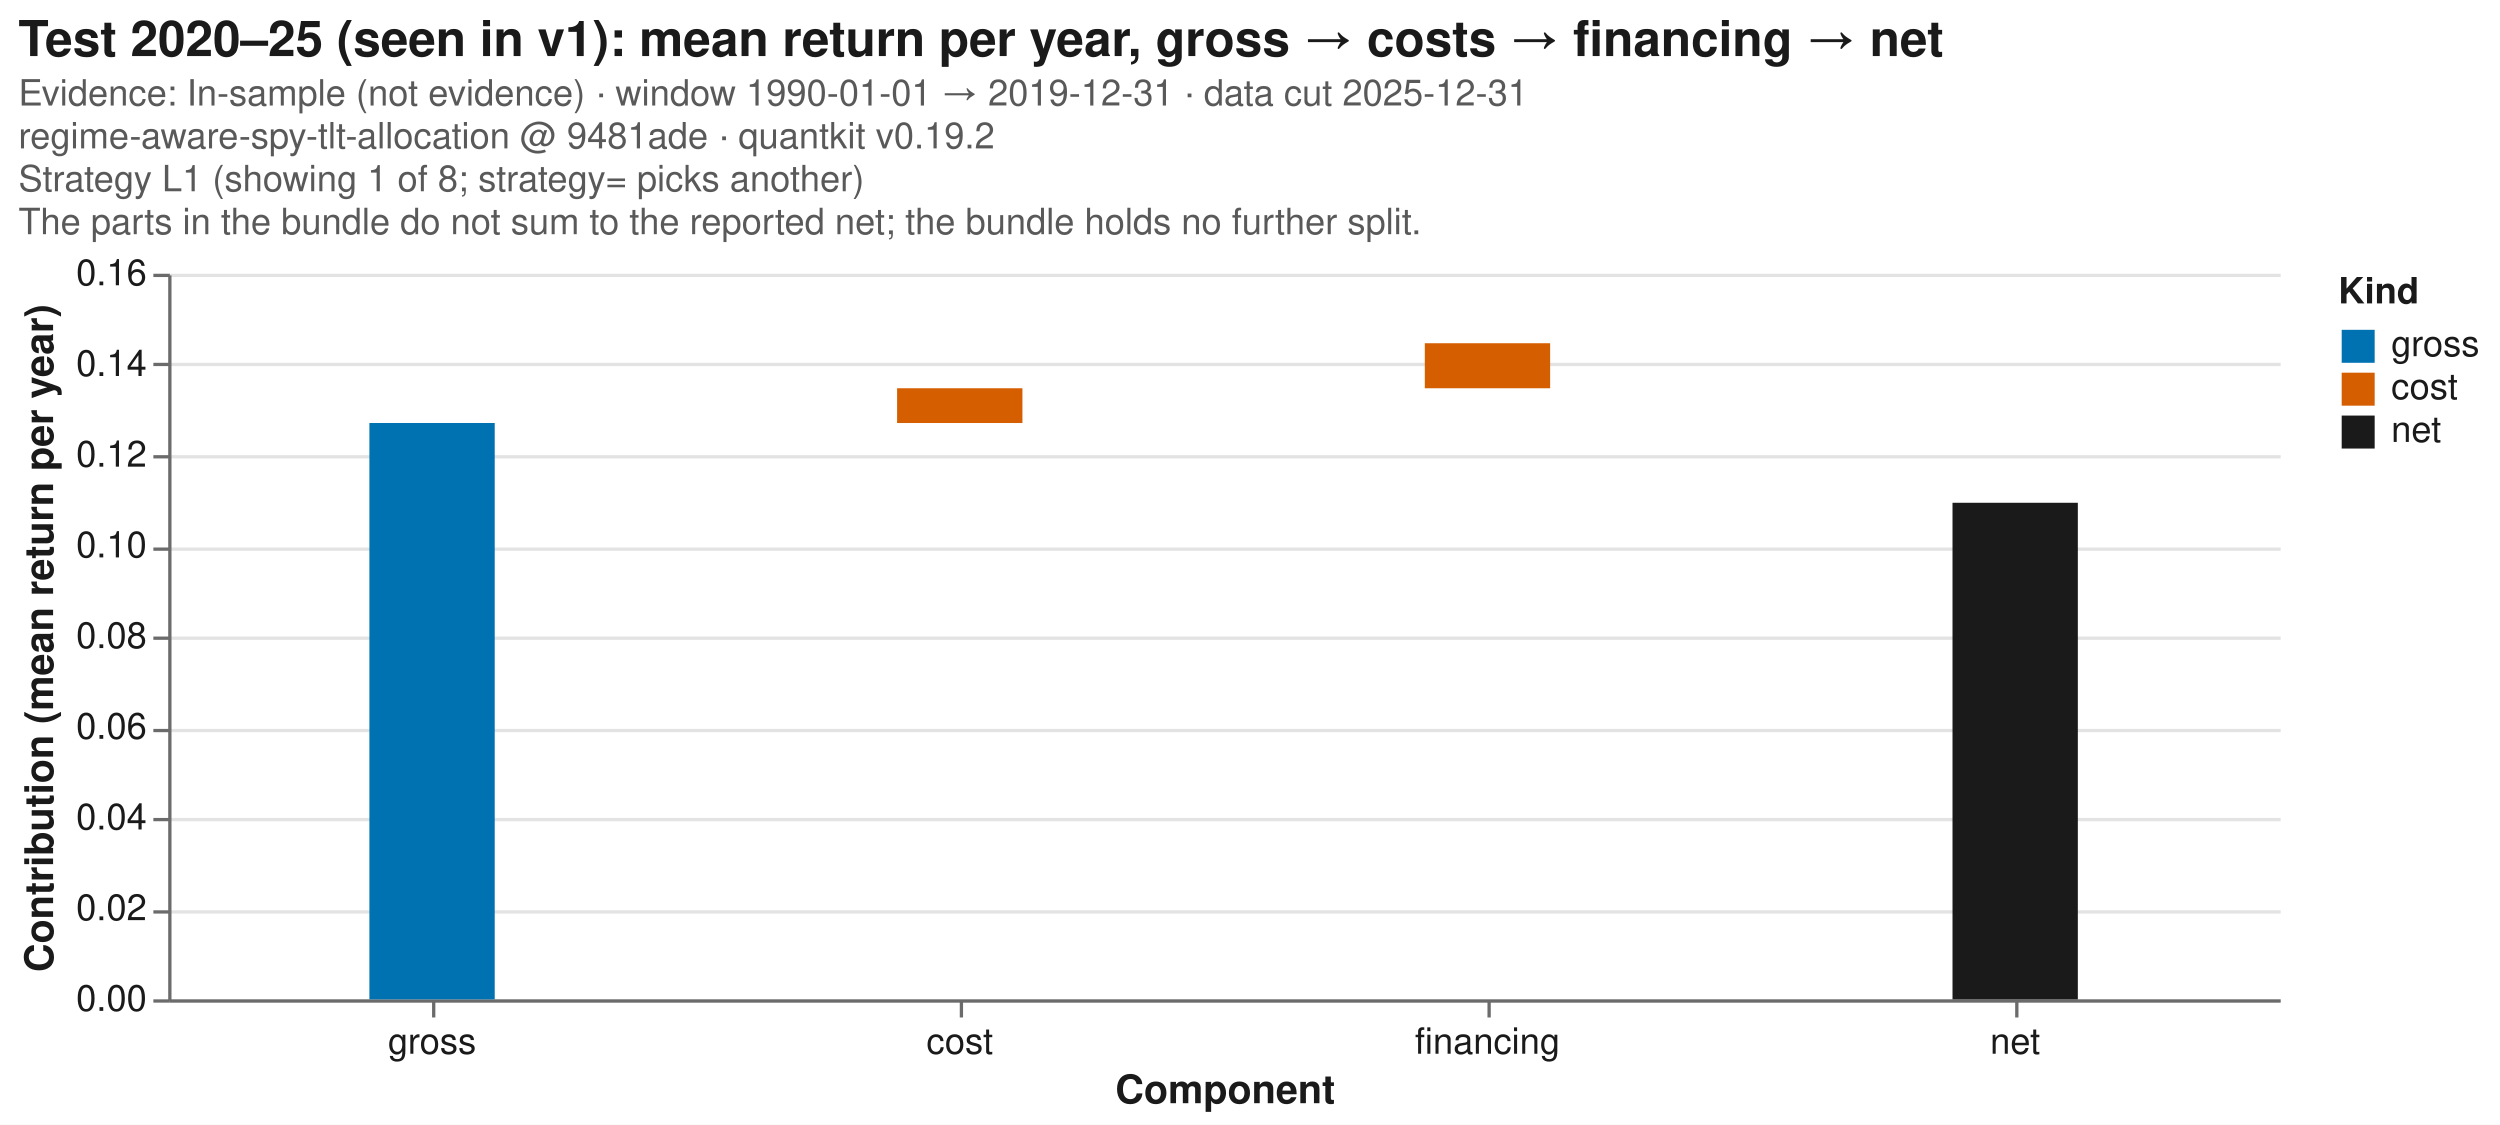
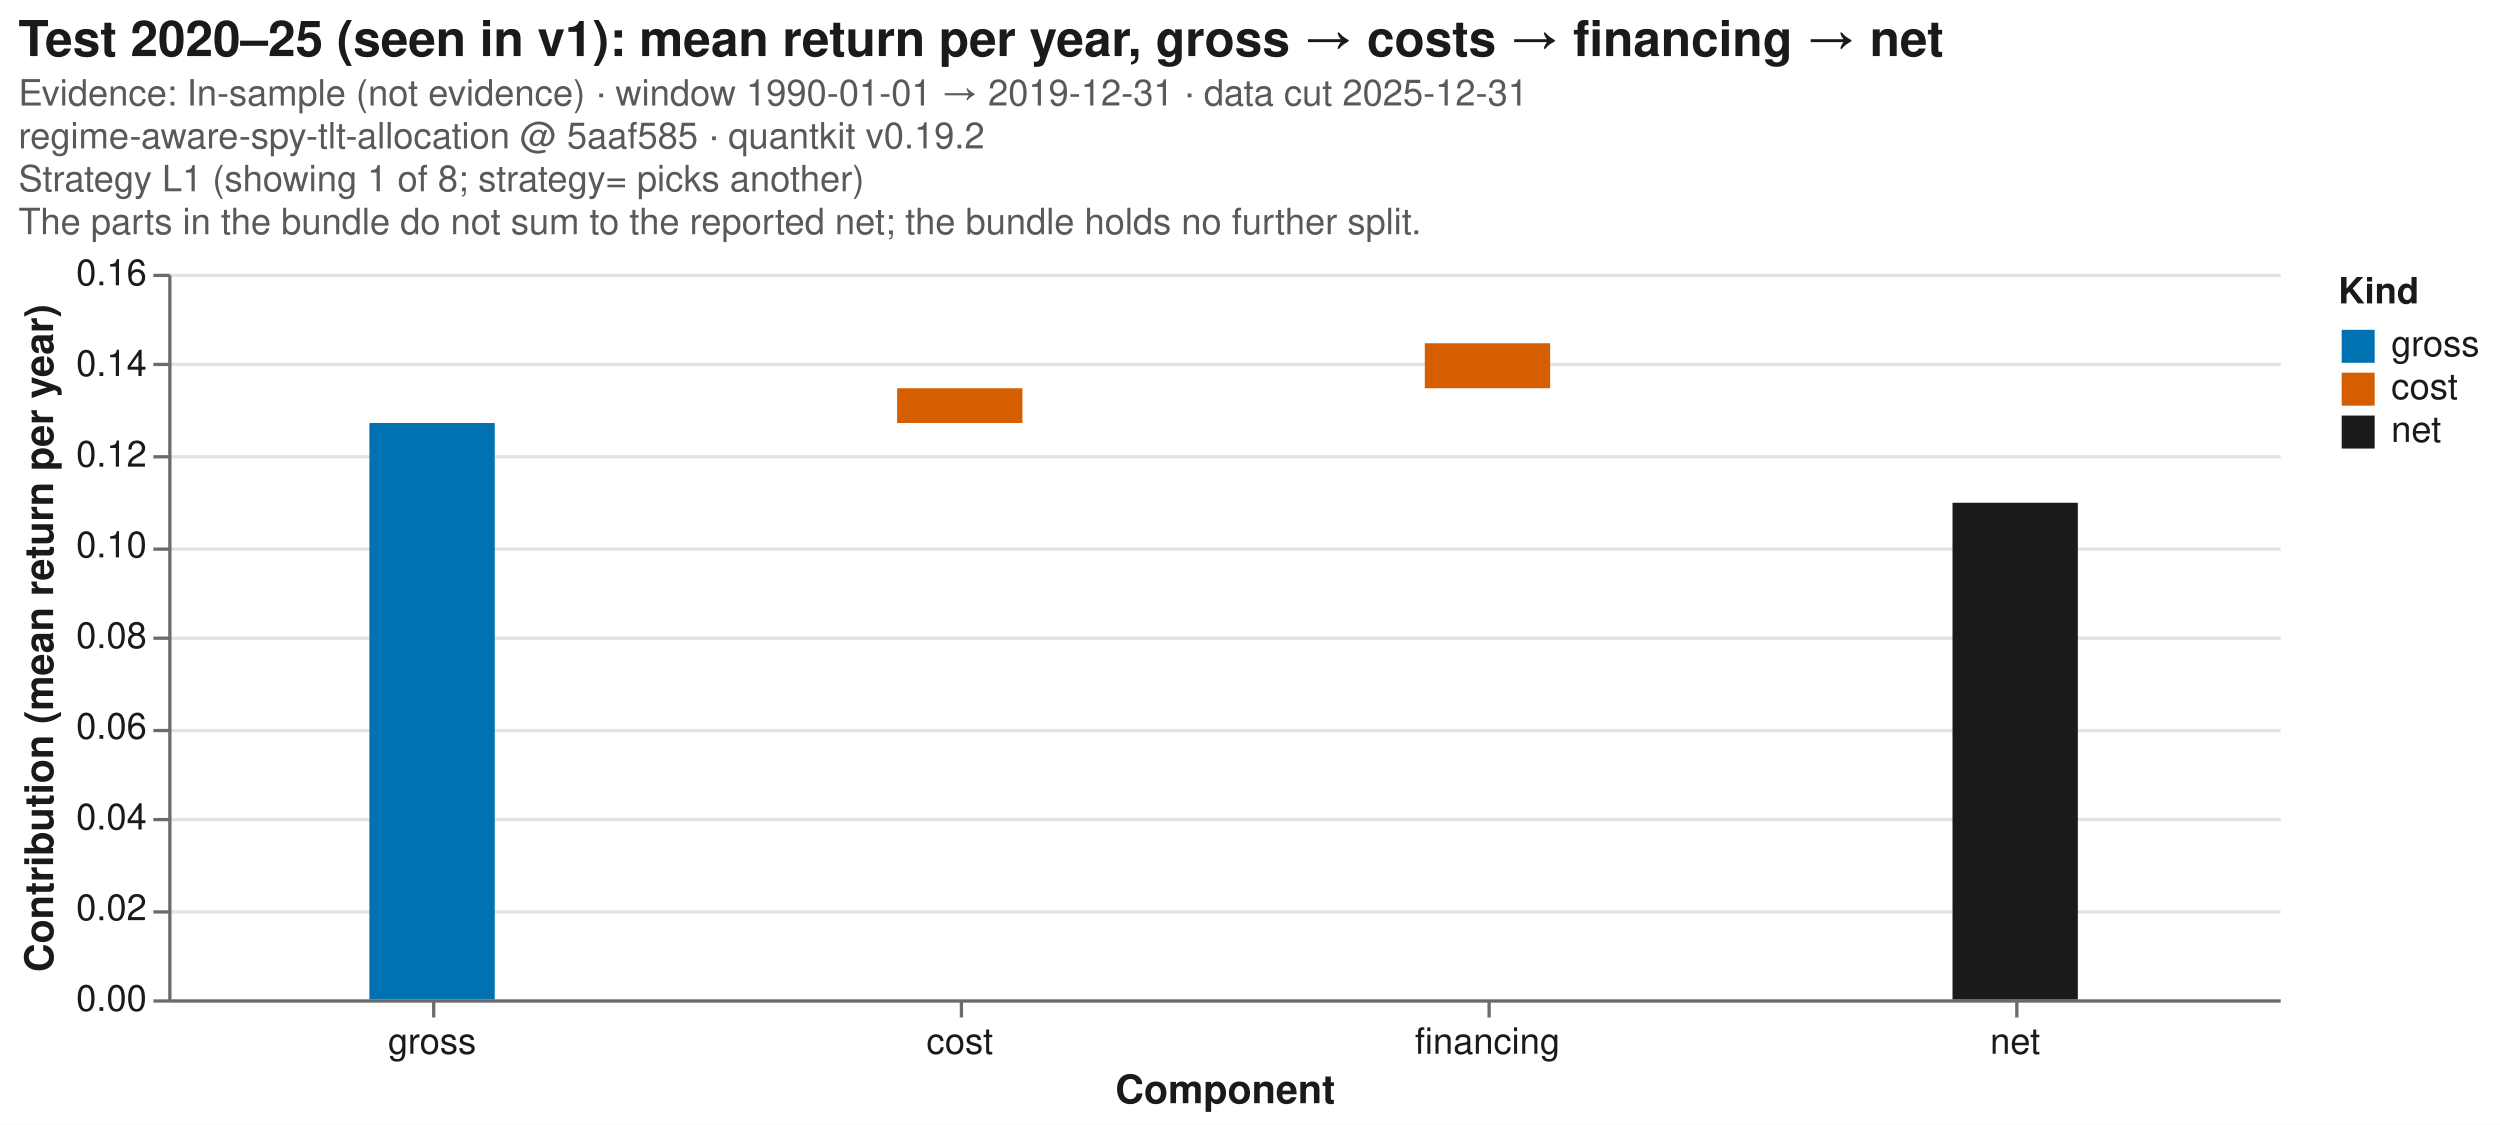
<svg xmlns="http://www.w3.org/2000/svg" version="1.1" class="marks" width="758" height="341" viewBox="0 0 758 341">
  <rect width="758" height="341" fill="#FFFFFF" />
  <g fill="none" stroke-miterlimit="10" transform="translate(51,83)">
    <g class="mark-group role-frame root" role="graphics-object" aria-roledescription="group mark container">
      <g transform="translate(0,0)">
        <path class="background" aria-hidden="true" d="M0,0h640v220h-640Z" />
        <g>
          <g class="mark-group role-axis" aria-hidden="true">
            <g transform="translate(0.5,0.5)">
              <path class="background" aria-hidden="true" d="M0,0h0v0h0Z" pointer-events="none" />
              <g>
                <g class="mark-rule role-axis-grid" pointer-events="none">
                  <line transform="translate(0,220)" x2="640" y2="0" stroke="#E3E3E3" stroke-width="1" opacity="1" />
                  <line transform="translate(0,193)" x2="640" y2="0" stroke="#E3E3E3" stroke-width="1" opacity="1" />
                  <line transform="translate(0,165)" x2="640" y2="0" stroke="#E3E3E3" stroke-width="1" opacity="1" />
                  <line transform="translate(0,138)" x2="640" y2="0" stroke="#E3E3E3" stroke-width="1" opacity="1" />
                  <line transform="translate(0,110)" x2="640" y2="0" stroke="#E3E3E3" stroke-width="1" opacity="1" />
                  <line transform="translate(0,83)" x2="640" y2="0" stroke="#E3E3E3" stroke-width="1" opacity="1" />
                  <line transform="translate(0,55)" x2="640" y2="0" stroke="#E3E3E3" stroke-width="1" opacity="1" />
                  <line transform="translate(0,27)" x2="640" y2="0" stroke="#E3E3E3" stroke-width="1" opacity="1" />
                  <line transform="translate(0,0)" x2="640" y2="0" stroke="#E3E3E3" stroke-width="1" opacity="1" />
                </g>
              </g>
              <path class="foreground" aria-hidden="true" d="" pointer-events="none" display="none" />
            </g>
          </g>
          <g class="mark-group role-axis" role="graphics-symbol" aria-roledescription="axis" aria-label="X-axis titled 'Component' for a discrete scale with 4 values: gross, cost, financing, net">
            <g transform="translate(0.5,220.5)">
              <path class="background" aria-hidden="true" d="M0,0h0v0h0Z" pointer-events="none" />
              <g>
                <g class="mark-rule role-axis-tick" pointer-events="none">
                  <line transform="translate(80,0)" x2="0" y2="5" stroke="#6B6B6B" stroke-width="1" opacity="1" />
                  <line transform="translate(240,0)" x2="0" y2="5" stroke="#6B6B6B" stroke-width="1" opacity="1" />
                  <line transform="translate(400,0)" x2="0" y2="5" stroke="#6B6B6B" stroke-width="1" opacity="1" />
                  <line transform="translate(560,0)" x2="0" y2="5" stroke="#6B6B6B" stroke-width="1" opacity="1" />
                </g>
                <g class="mark-text role-axis-label" pointer-events="none">
                  <text text-anchor="middle" transform="translate(79.5,16)" font-family="Helvetica Neue, Helvetica, Arial, sans-serif" font-size="11px" fill="#1A1A1A" opacity="1">gross</text>
                  <text text-anchor="middle" transform="translate(239.5,16)" font-family="Helvetica Neue, Helvetica, Arial, sans-serif" font-size="11px" fill="#1A1A1A" opacity="1">cost</text>
                  <text text-anchor="middle" transform="translate(399.5,16)" font-family="Helvetica Neue, Helvetica, Arial, sans-serif" font-size="11px" fill="#1A1A1A" opacity="1">financing</text>
                  <text text-anchor="middle" transform="translate(559.5,16)" font-family="Helvetica Neue, Helvetica, Arial, sans-serif" font-size="11px" fill="#1A1A1A" opacity="1">net</text>
                </g>
                <g class="mark-rule role-axis-domain" pointer-events="none">
                  <line transform="translate(0,0)" x2="640" y2="0" stroke="#6B6B6B" stroke-width="1" opacity="1" />
                </g>
                <g class="mark-text role-axis-title" pointer-events="none">
                  <text text-anchor="middle" transform="translate(320,31)" font-family="Helvetica Neue, Helvetica, Arial, sans-serif" font-size="12px" font-weight="bold" fill="#1A1A1A" opacity="1">Component</text>
                </g>
              </g>
              <path class="foreground" aria-hidden="true" d="" pointer-events="none" display="none" />
            </g>
          </g>
          <g class="mark-group role-axis" role="graphics-symbol" aria-roledescription="axis" aria-label="Y-axis titled 'Contribution (mean return per year)' for a linear scale with values from 0.00 to 0.16">
            <g transform="translate(0.5,0.5)">
              <path class="background" aria-hidden="true" d="M0,0h0v0h0Z" pointer-events="none" />
              <g>
                <g class="mark-rule role-axis-tick" pointer-events="none">
                  <line transform="translate(0,220)" x2="-5" y2="0" stroke="#6B6B6B" stroke-width="1" opacity="1" />
                  <line transform="translate(0,193)" x2="-5" y2="0" stroke="#6B6B6B" stroke-width="1" opacity="1" />
                  <line transform="translate(0,165)" x2="-5" y2="0" stroke="#6B6B6B" stroke-width="1" opacity="1" />
                  <line transform="translate(0,138)" x2="-5" y2="0" stroke="#6B6B6B" stroke-width="1" opacity="1" />
                  <line transform="translate(0,110)" x2="-5" y2="0" stroke="#6B6B6B" stroke-width="1" opacity="1" />
                  <line transform="translate(0,83)" x2="-5" y2="0" stroke="#6B6B6B" stroke-width="1" opacity="1" />
                  <line transform="translate(0,55)" x2="-5" y2="0" stroke="#6B6B6B" stroke-width="1" opacity="1" />
                  <line transform="translate(0,27)" x2="-5" y2="0" stroke="#6B6B6B" stroke-width="1" opacity="1" />
                  <line transform="translate(0,0)" x2="-5" y2="0" stroke="#6B6B6B" stroke-width="1" opacity="1" />
                </g>
                <g class="mark-text role-axis-label" pointer-events="none">
                  <text text-anchor="end" transform="translate(-7,223)" font-family="Helvetica Neue, Helvetica, Arial, sans-serif" font-size="11px" fill="#1A1A1A" opacity="1">0.00</text>
                  <text text-anchor="end" transform="translate(-7,195.5)" font-family="Helvetica Neue, Helvetica, Arial, sans-serif" font-size="11px" fill="#1A1A1A" opacity="1">0.02</text>
                  <text text-anchor="end" transform="translate(-7,168)" font-family="Helvetica Neue, Helvetica, Arial, sans-serif" font-size="11px" fill="#1A1A1A" opacity="1">0.04</text>
                  <text text-anchor="end" transform="translate(-7,140.5)" font-family="Helvetica Neue, Helvetica, Arial, sans-serif" font-size="11px" fill="#1A1A1A" opacity="1">0.06</text>
                  <text text-anchor="end" transform="translate(-7,113)" font-family="Helvetica Neue, Helvetica, Arial, sans-serif" font-size="11px" fill="#1A1A1A" opacity="1">0.08</text>
                  <text text-anchor="end" transform="translate(-7,85.5)" font-family="Helvetica Neue, Helvetica, Arial, sans-serif" font-size="11px" fill="#1A1A1A" opacity="1">0.10</text>
                  <text text-anchor="end" transform="translate(-7,58)" font-family="Helvetica Neue, Helvetica, Arial, sans-serif" font-size="11px" fill="#1A1A1A" opacity="1">0.12</text>
                  <text text-anchor="end" transform="translate(-7,30.5)" font-family="Helvetica Neue, Helvetica, Arial, sans-serif" font-size="11px" fill="#1A1A1A" opacity="1">0.14</text>
                  <text text-anchor="end" transform="translate(-7,3)" font-family="Helvetica Neue, Helvetica, Arial, sans-serif" font-size="11px" fill="#1A1A1A" opacity="1">0.16</text>
                </g>
                <g class="mark-rule role-axis-domain" pointer-events="none">
                  <line transform="translate(0,220)" x2="0" y2="-220" stroke="#6B6B6B" stroke-width="1" opacity="1" />
                </g>
                <g class="mark-text role-axis-title" pointer-events="none">
                  <text text-anchor="middle" transform="translate(-32.406,110) rotate(-90) translate(0,-3)" font-family="Helvetica Neue, Helvetica, Arial, sans-serif" font-size="12px" font-weight="bold" fill="#1A1A1A" opacity="1">Contribution (mean return per year)</text>
                </g>
              </g>
              <path class="foreground" aria-hidden="true" d="" pointer-events="none" display="none" />
            </g>
          </g>
          <g class="mark-rect role-mark marks" role="graphics-object" aria-roledescription="rect mark container">
            <path aria-label="Component: gross; Contribution (mean return per year): 0; Kind: gross; part: gross; value: 0.1271" role="graphics-symbol" aria-roledescription="bar" d="M61,45.255h38v174.745h-38Z" fill="#0072B2" />
            <path aria-label="Component: cost; Contribution (mean return per year): 0.127087032981; Kind: cost; part: cost; value: −0.007663" role="graphics-symbol" aria-roledescription="bar" d="M221,34.719h38v10.537h-38Z" fill="#D55E00" />
            <path aria-label="Component: financing; Contribution (mean return per year): 0.134749948051; Kind: cost; part: financing; value: −0.009927" role="graphics-symbol" aria-roledescription="bar" d="M381,21.07h38v13.649h-38Z" fill="#D55E00" />
            <path aria-label="Component: net; Contribution (mean return per year): 0; Kind: net; part: net; value: 0.1095" role="graphics-symbol" aria-roledescription="bar" d="M541,69.441h38v150.559h-38Z" fill="#1A1A1A" />
          </g>
          <g class="mark-group role-legend" role="graphics-symbol" aria-roledescription="legend" aria-label="Symbol legend titled 'Kind' for fill color with 3 values: gross, cost, net">
            <g transform="translate(658,0)">
              <path class="background" aria-hidden="true" d="M0,0h44v53h-44Z" pointer-events="none" />
              <g>
                <g class="mark-group role-legend-entry">
                  <g transform="translate(0,16)">
                    <path class="background" aria-hidden="true" d="M0,0h0v0h0Z" pointer-events="none" />
                    <g>
                      <g class="mark-group role-scope" role="graphics-object" aria-roledescription="group mark container">
                        <g transform="translate(0,0)">
                          <path class="background" aria-hidden="true" d="M0,0h43.093v11h-43.093Z" pointer-events="none" opacity="1" />
                          <g>
                            <g class="mark-symbol role-legend-symbol" pointer-events="none">
                              <path transform="translate(6,6)" d="M-5,-5h10v10h-10Z" fill="#0072B2" stroke-width="1.5" opacity="1" />
                            </g>
                            <g class="mark-text role-legend-label" pointer-events="none">
                              <text text-anchor="start" transform="translate(16,9)" font-family="Helvetica Neue, Helvetica, Arial, sans-serif" font-size="11px" fill="#1A1A1A" opacity="1">gross</text>
                            </g>
                          </g>
                          <path class="foreground" aria-hidden="true" d="" pointer-events="none" display="none" />
                        </g>
                        <g transform="translate(0,13)">
                          <path class="background" aria-hidden="true" d="M0,0h43.093v11h-43.093Z" pointer-events="none" opacity="1" />
                          <g>
                            <g class="mark-symbol role-legend-symbol" pointer-events="none">
                              <path transform="translate(6,6)" d="M-5,-5h10v10h-10Z" fill="#D55E00" stroke-width="1.5" opacity="1" />
                            </g>
                            <g class="mark-text role-legend-label" pointer-events="none">
                              <text text-anchor="start" transform="translate(16,9)" font-family="Helvetica Neue, Helvetica, Arial, sans-serif" font-size="11px" fill="#1A1A1A" opacity="1">cost</text>
                            </g>
                          </g>
                          <path class="foreground" aria-hidden="true" d="" pointer-events="none" display="none" />
                        </g>
                        <g transform="translate(0,26)">
                          <path class="background" aria-hidden="true" d="M0,0h43.093v11h-43.093Z" pointer-events="none" opacity="1" />
                          <g>
                            <g class="mark-symbol role-legend-symbol" pointer-events="none">
                              <path transform="translate(6,6)" d="M-5,-5h10v10h-10Z" fill="#1A1A1A" stroke-width="1.5" opacity="1" />
                            </g>
                            <g class="mark-text role-legend-label" pointer-events="none">
                              <text text-anchor="start" transform="translate(16,9)" font-family="Helvetica Neue, Helvetica, Arial, sans-serif" font-size="11px" fill="#1A1A1A" opacity="1">net</text>
                            </g>
                          </g>
                          <path class="foreground" aria-hidden="true" d="" pointer-events="none" display="none" />
                        </g>
                      </g>
                    </g>
                    <path class="foreground" aria-hidden="true" d="" pointer-events="none" display="none" />
                  </g>
                </g>
                <g class="mark-text role-legend-title" pointer-events="none">
                  <text text-anchor="start" transform="translate(0,9)" font-family="Helvetica Neue, Helvetica, Arial, sans-serif" font-size="11px" font-weight="bold" fill="#1A1A1A" opacity="1">Kind</text>
                </g>
              </g>
              <path class="foreground" aria-hidden="true" d="" pointer-events="none" display="none" />
            </g>
          </g>
          <g class="mark-group role-title">
            <g transform="translate(-45.406,-78)">
              <path class="background" aria-hidden="true" d="M0,0h0v0h0Z" pointer-events="none" />
              <g>
                <g class="mark-text role-title-text" role="graphics-symbol" aria-roledescription="title" aria-label="Title text 'Test 2020–25 (seen in v1): mean return per year, gross → costs → financing → net'" pointer-events="none">
                  <text text-anchor="start" transform="translate(0,12)" font-family="Helvetica Neue, Helvetica, Arial, sans-serif" font-size="15px" font-weight="bold" fill="#1A1A1A" opacity="1">Test 2020–25 (seen in v1): mean return per year, gross → costs → financing → net</text>
                </g>
-                 <g class="mark-text role-title-subtitle" role="graphics-symbol" aria-roledescription="subtitle" aria-label="Subtitle text 'Evidence: In-sample (not evidence) · window 1990-01-01 → 2019-12-31 · data cut 2025-12-31 regime-aware-spy-tlt-allocation @ 9481ade · quantkit v0.19.2 Strategy L1 (showing 1 of 8; strategy= picks another) The parts in the bundle do not sum to the reported net; the bundle holds no further split.'" pointer-events="none">
+                 <g class="mark-text role-title-subtitle" role="graphics-symbol" aria-roledescription="subtitle" aria-label="Subtitle text 'Evidence: In-sample (not evidence) · window 1990-01-01 → 2019-12-31 · data cut 2025-12-31 regime-aware-spy-tlt-allocation @ 5aaf585 · quantkit v0.19.2 Strategy L1 (showing 1 of 8; strategy= picks another) The parts in the bundle do not sum to the reported net; the bundle holds no further split.'" pointer-events="none">
                  <text text-anchor="start" transform="translate(0,27)" font-family="Helvetica Neue, Helvetica, Arial, sans-serif" font-size="11px" fill="#595959" opacity="1">
                    <tspan>Evidence: In-sample (not evidence) · window 1990-01-01 → 2019-12-31 · data cut 2025-12-31</tspan>
-                     <tspan x="0" dy="13">regime-aware-spy-tlt-allocation @ 9481ade · quantkit v0.19.2</tspan>
+                     <tspan x="0" dy="13">regime-aware-spy-tlt-allocation @ 5aaf585 · quantkit v0.19.2</tspan>
                    <tspan x="0" dy="13">Strategy L1 (showing 1 of 8; strategy= picks another)</tspan>
                    <tspan x="0" dy="13">The parts in the bundle do not sum to the reported net; the bundle holds no further split.</tspan>
                  </text>
                </g>
              </g>
              <path class="foreground" aria-hidden="true" d="" pointer-events="none" display="none" />
            </g>
          </g>
        </g>
        <path class="foreground" aria-hidden="true" d="" display="none" />
      </g>
    </g>
  </g>
</svg>
